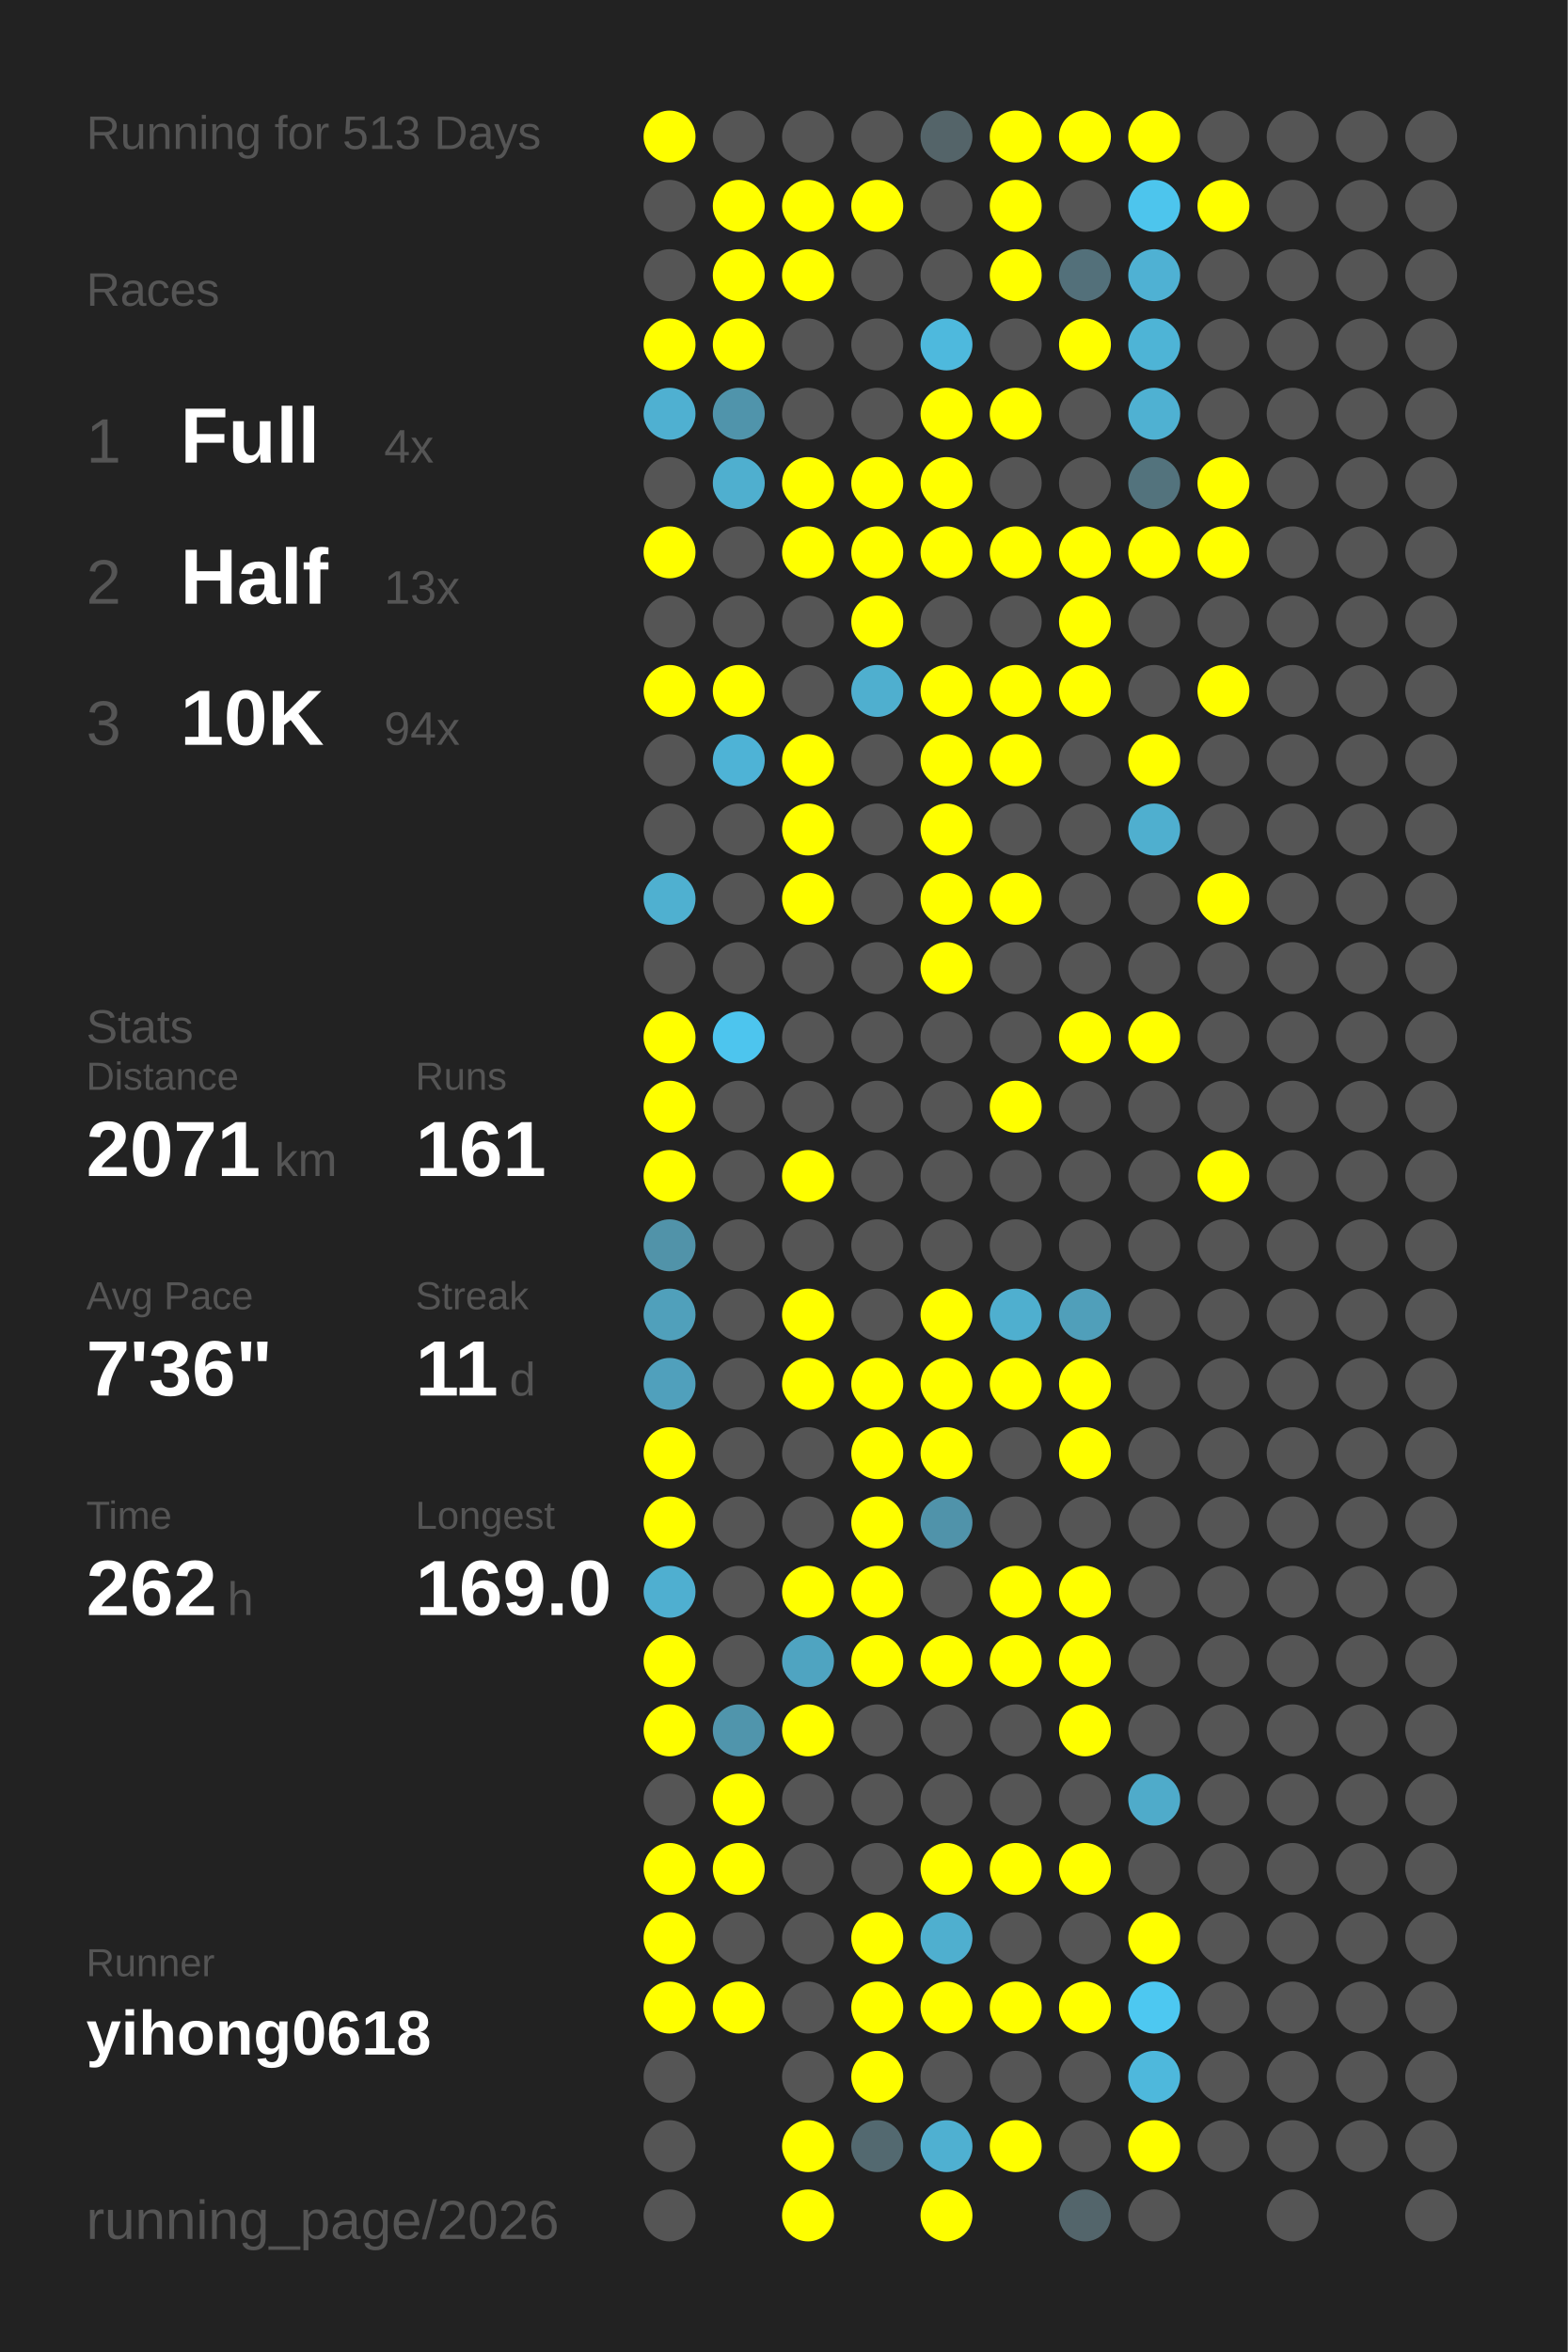
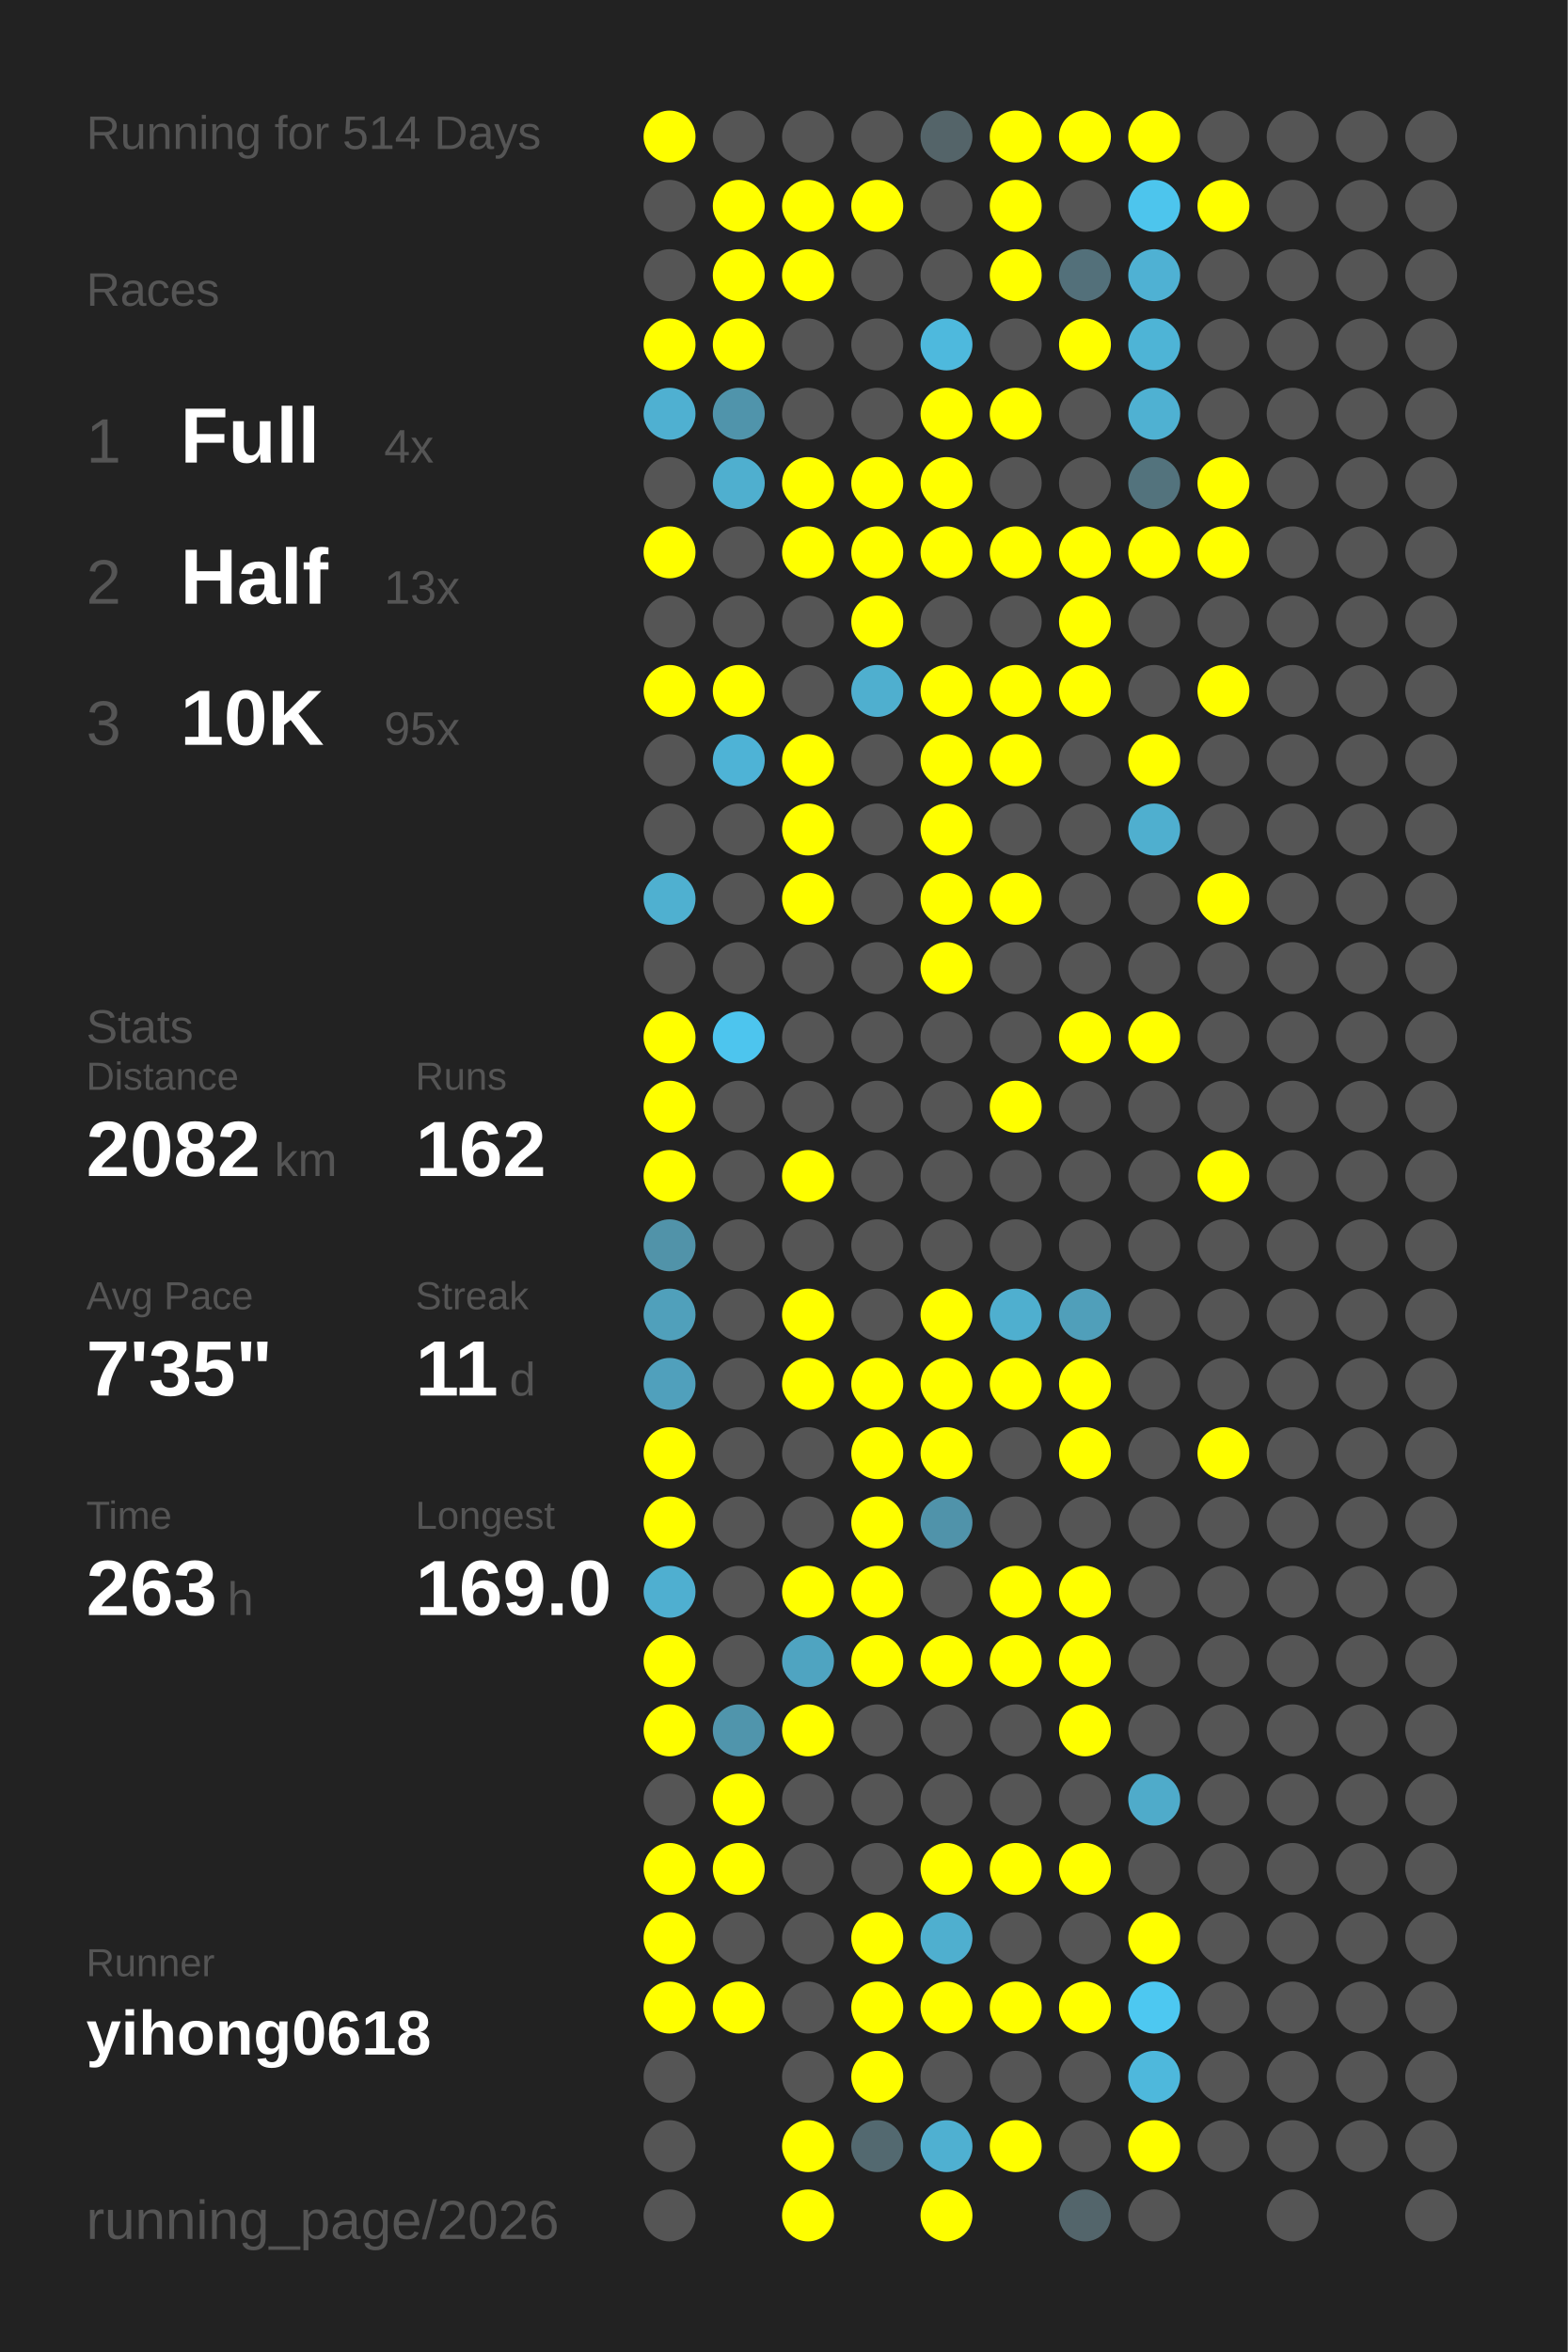
<svg xmlns="http://www.w3.org/2000/svg" baseProfile="full" height="300mm" version="1.1" viewBox="0,0,200,300" width="200mm">
  <defs />
  <rect fill="#222222" height="300" width="200" x="0" y="0" />
-   <text fill="#555555" style="font-size:6px; font-family:Arial;" x="11" y="19">Running for 513 Days</text>
+   <text fill="#555555" style="font-size:6px; font-family:Arial;" x="11" y="19">Running for 514 Days</text>
  <text fill="#555555" style="font-size:6px; font-family:Arial;" x="11" y="39">Races</text>
  <text fill="#555555" style="font-size:8px; font-family:Arial;" x="11" y="59">1</text>
  <text fill="#FFFFFF" style="font-size:10px; font-family:Arial; font-weight:bold;" x="23" y="59">Full</text>
  <text fill="#555555" style="font-size:6px; font-family:Arial;" x="49" y="59">4x</text>
  <text fill="#555555" style="font-size:8px; font-family:Arial;" x="11" y="77">2</text>
  <text fill="#FFFFFF" style="font-size:10px; font-family:Arial; font-weight:bold;" x="23" y="77">Half</text>
  <text fill="#555555" style="font-size:6px; font-family:Arial;" x="49" y="77">13x</text>
  <text fill="#555555" style="font-size:8px; font-family:Arial;" x="11" y="95">3</text>
  <text fill="#FFFFFF" style="font-size:10px; font-family:Arial; font-weight:bold;" x="23" y="95">10K</text>
-   <text fill="#555555" style="font-size:6px; font-family:Arial;" x="49" y="95">94x</text>
+   <text fill="#555555" style="font-size:6px; font-family:Arial;" x="49" y="95">95x</text>
  <text fill="#555555" style="font-size:6px; font-family:Arial;" x="11" y="133">Stats</text>
  <text fill="#555555" style="font-size:5px; font-family:Arial;" x="11" y="139">Distance</text>
-   <text fill="#FFFFFF" style="font-size:10px; font-family:Arial; font-weight:bold;" x="11" y="150">2071</text>
+   <text fill="#FFFFFF" style="font-size:10px; font-family:Arial; font-weight:bold;" x="11" y="150">2082</text>
  <text fill="#555555" style="font-size:6px; font-family:Arial;" x="35" y="150">km</text>
  <text fill="#555555" style="font-size:5px; font-family:Arial;" x="53" y="139">Runs</text>
-   <text fill="#FFFFFF" style="font-size:10px; font-family:Arial; font-weight:bold;" x="53" y="150">161</text>
+   <text fill="#FFFFFF" style="font-size:10px; font-family:Arial; font-weight:bold;" x="53" y="150">162</text>
  <text fill="#555555" style="font-size:5px; font-family:Arial;" x="11" y="167">Avg Pace</text>
-   <text fill="#FFFFFF" style="font-size:10px; font-family:Arial; font-weight:bold;" x="11" y="178">7'36"</text>
+   <text fill="#FFFFFF" style="font-size:10px; font-family:Arial; font-weight:bold;" x="11" y="178">7'35"</text>
  <text fill="#555555" style="font-size:5px; font-family:Arial;" x="53" y="167">Streak</text>
  <text fill="#FFFFFF" style="font-size:10px; font-family:Arial; font-weight:bold;" x="53" y="178">11</text>
  <text fill="#555555" style="font-size:6px; font-family:Arial;" x="65" y="178">d</text>
  <text fill="#555555" style="font-size:5px; font-family:Arial;" x="11" y="195">Time</text>
-   <text fill="#FFFFFF" style="font-size:10px; font-family:Arial; font-weight:bold;" x="11" y="206">262</text>
+   <text fill="#FFFFFF" style="font-size:10px; font-family:Arial; font-weight:bold;" x="11" y="206">263</text>
  <text fill="#555555" style="font-size:6px; font-family:Arial;" x="29" y="206">h</text>
  <text fill="#555555" style="font-size:5px; font-family:Arial;" x="53" y="195">Longest</text>
  <text fill="#FFFFFF" style="font-size:10px; font-family:Arial; font-weight:bold;" x="53" y="206">169.0</text>
  <text fill="#555555" style="font-size:5px; font-family:Arial;" x="11" y="252.065">Runner</text>
  <text fill="#FFFFFF" style="font-size:8px; font-family:Arial; font-weight:bold;" x="11" y="262.065">yihong0618</text>
  <text fill="#555555" style="font-size:7px; font-family:Arial;" x="11" y="285.581">running_page/2026</text>
  <circle cx="85.417" cy="17.419" fill="#FFFF00" r="3.312" />
  <circle cx="85.417" cy="26.258" fill="#555555" r="3.312" />
  <circle cx="85.417" cy="35.097" fill="#555555" r="3.312" />
  <circle cx="85.417" cy="43.935" fill="#FFFF00" r="3.312" />
  <circle cx="85.417" cy="52.774" fill="#4fb0d1" r="3.312" />
  <circle cx="85.417" cy="61.613" fill="#555555" r="3.312" />
  <circle cx="85.417" cy="70.452" fill="#FFFF00" r="3.312" />
  <circle cx="85.417" cy="79.29" fill="#555555" r="3.312" />
  <circle cx="85.417" cy="88.129" fill="#FFFF00" r="3.312" />
  <circle cx="85.417" cy="96.968" fill="#555555" r="3.312" />
  <circle cx="85.417" cy="105.806" fill="#555555" r="3.312" />
  <circle cx="85.417" cy="114.645" fill="#4fb0d0" r="3.312" />
  <circle cx="85.417" cy="123.484" fill="#555555" r="3.312" />
  <circle cx="85.417" cy="132.323" fill="#FFFF00" r="3.312" />
  <circle cx="85.417" cy="141.161" fill="#FFFF00" r="3.312" />
  <circle cx="85.417" cy="150" fill="#FFFF00" r="3.312" />
  <circle cx="85.417" cy="158.839" fill="#5193a9" r="3.312" />
  <circle cx="85.417" cy="167.677" fill="#50a0bb" r="3.312" />
  <circle cx="85.417" cy="176.516" fill="#50a0bc" r="3.312" />
  <circle cx="85.417" cy="185.355" fill="#FFFF00" r="3.312" />
  <circle cx="85.417" cy="194.194" fill="#FFFF00" r="3.312" />
  <circle cx="85.417" cy="203.032" fill="#4fafd0" r="3.312" />
  <circle cx="85.417" cy="211.871" fill="#FFFF00" r="3.312" />
  <circle cx="85.417" cy="220.71" fill="#FFFF00" r="3.312" />
  <circle cx="85.417" cy="229.548" fill="#555555" r="3.312" />
  <circle cx="85.417" cy="238.387" fill="#FFFF00" r="3.312" />
  <circle cx="85.417" cy="247.226" fill="#FFFF00" r="3.312" />
  <circle cx="85.417" cy="256.065" fill="#FFFF00" r="3.312" />
  <circle cx="85.417" cy="264.903" fill="#555555" r="3.312" />
  <circle cx="85.417" cy="273.742" fill="#555555" r="3.312" />
  <circle cx="85.417" cy="282.581" fill="#555555" r="3.312" />
  <circle cx="94.25" cy="17.419" fill="#555555" r="3.312" />
  <circle cx="94.25" cy="26.258" fill="#FFFF00" r="3.312" />
  <circle cx="94.25" cy="35.097" fill="#FFFF00" r="3.312" />
  <circle cx="94.25" cy="43.935" fill="#FFFF00" r="3.312" />
  <circle cx="94.25" cy="52.774" fill="#5094ab" r="3.312" />
  <circle cx="94.25" cy="61.613" fill="#4fafcf" r="3.312" />
  <circle cx="94.25" cy="70.452" fill="#555555" r="3.312" />
  <circle cx="94.25" cy="79.29" fill="#555555" r="3.312" />
  <circle cx="94.25" cy="88.129" fill="#FFFF00" r="3.312" />
  <circle cx="94.25" cy="96.968" fill="#4eb3d6" r="3.312" />
  <circle cx="94.25" cy="105.806" fill="#555555" r="3.312" />
  <circle cx="94.25" cy="114.645" fill="#555555" r="3.312" />
  <circle cx="94.25" cy="123.484" fill="#555555" r="3.312" />
  <circle cx="94.25" cy="132.323" fill="#4dc5ee" r="3.312" />
  <circle cx="94.25" cy="141.161" fill="#555555" r="3.312" />
  <circle cx="94.25" cy="150" fill="#555555" r="3.312" />
  <circle cx="94.25" cy="158.839" fill="#555555" r="3.312" />
  <circle cx="94.25" cy="167.677" fill="#555555" r="3.312" />
  <circle cx="94.25" cy="176.516" fill="#555555" r="3.312" />
  <circle cx="94.25" cy="185.355" fill="#555555" r="3.312" />
  <circle cx="94.25" cy="194.194" fill="#555555" r="3.312" />
  <circle cx="94.25" cy="203.032" fill="#555555" r="3.312" />
  <circle cx="94.25" cy="211.871" fill="#555555" r="3.312" />
  <circle cx="94.25" cy="220.71" fill="#5095ac" r="3.312" />
  <circle cx="94.25" cy="229.548" fill="#FFFF00" r="3.312" />
  <circle cx="94.25" cy="238.387" fill="#FFFF00" r="3.312" />
  <circle cx="94.25" cy="247.226" fill="#555555" r="3.312" />
  <circle cx="94.25" cy="256.065" fill="#FFFF00" r="3.312" />
  <circle cx="103.083" cy="17.419" fill="#555555" r="3.312" />
  <circle cx="103.083" cy="26.258" fill="#FFFF00" r="3.312" />
  <circle cx="103.083" cy="35.097" fill="#FFFF00" r="3.312" />
  <circle cx="103.083" cy="43.935" fill="#555555" r="3.312" />
  <circle cx="103.083" cy="52.774" fill="#555555" r="3.312" />
  <circle cx="103.083" cy="61.613" fill="#FFFF00" r="3.312" />
  <circle cx="103.083" cy="70.452" fill="#FFFF00" r="3.312" />
  <circle cx="103.083" cy="79.29" fill="#555555" r="3.312" />
  <circle cx="103.083" cy="88.129" fill="#555555" r="3.312" />
  <circle cx="103.083" cy="96.968" fill="#FFFF00" r="3.312" />
  <circle cx="103.083" cy="105.806" fill="#FFFF00" r="3.312" />
  <circle cx="103.083" cy="114.645" fill="#FFFF00" r="3.312" />
  <circle cx="103.083" cy="123.484" fill="#555555" r="3.312" />
  <circle cx="103.083" cy="132.323" fill="#555555" r="3.312" />
  <circle cx="103.083" cy="141.161" fill="#555555" r="3.312" />
  <circle cx="103.083" cy="150" fill="#FFFF00" r="3.312" />
  <circle cx="103.083" cy="158.839" fill="#555555" r="3.312" />
  <circle cx="103.083" cy="167.677" fill="#FFFF00" r="3.312" />
  <circle cx="103.083" cy="176.516" fill="#FFFF00" r="3.312" />
  <circle cx="103.083" cy="185.355" fill="#555555" r="3.312" />
  <circle cx="103.083" cy="194.194" fill="#555555" r="3.312" />
  <circle cx="103.083" cy="203.032" fill="#FFFF00" r="3.312" />
  <circle cx="103.083" cy="211.871" fill="#4fa4c1" r="3.312" />
  <circle cx="103.083" cy="220.71" fill="#FFFF00" r="3.312" />
  <circle cx="103.083" cy="229.548" fill="#555555" r="3.312" />
  <circle cx="103.083" cy="238.387" fill="#555555" r="3.312" />
  <circle cx="103.083" cy="247.226" fill="#555555" r="3.312" />
  <circle cx="103.083" cy="256.065" fill="#555555" r="3.312" />
  <circle cx="103.083" cy="264.903" fill="#555555" r="3.312" />
  <circle cx="103.083" cy="273.742" fill="#FFFF00" r="3.312" />
  <circle cx="103.083" cy="282.581" fill="#FFFF00" r="3.312" />
  <circle cx="111.917" cy="17.419" fill="#555555" r="3.312" />
  <circle cx="111.917" cy="26.258" fill="#FFFF00" r="3.312" />
  <circle cx="111.917" cy="35.097" fill="#555555" r="3.312" />
  <circle cx="111.917" cy="43.935" fill="#555555" r="3.312" />
  <circle cx="111.917" cy="52.774" fill="#555555" r="3.312" />
  <circle cx="111.917" cy="61.613" fill="#FFFF00" r="3.312" />
  <circle cx="111.917" cy="70.452" fill="#FFFF00" r="3.312" />
  <circle cx="111.917" cy="79.29" fill="#FFFF00" r="3.312" />
  <circle cx="111.917" cy="88.129" fill="#4fafcf" r="3.312" />
  <circle cx="111.917" cy="96.968" fill="#555555" r="3.312" />
  <circle cx="111.917" cy="105.806" fill="#555555" r="3.312" />
  <circle cx="111.917" cy="114.645" fill="#555555" r="3.312" />
  <circle cx="111.917" cy="123.484" fill="#555555" r="3.312" />
  <circle cx="111.917" cy="132.323" fill="#555555" r="3.312" />
  <circle cx="111.917" cy="141.161" fill="#555555" r="3.312" />
  <circle cx="111.917" cy="150" fill="#555555" r="3.312" />
  <circle cx="111.917" cy="158.839" fill="#555555" r="3.312" />
  <circle cx="111.917" cy="167.677" fill="#555555" r="3.312" />
  <circle cx="111.917" cy="176.516" fill="#FFFF00" r="3.312" />
  <circle cx="111.917" cy="185.355" fill="#FFFF00" r="3.312" />
  <circle cx="111.917" cy="194.194" fill="#FFFF00" r="3.312" />
  <circle cx="111.917" cy="203.032" fill="#FFFF00" r="3.312" />
  <circle cx="111.917" cy="211.871" fill="#FFFF00" r="3.312" />
  <circle cx="111.917" cy="220.71" fill="#555555" r="3.312" />
  <circle cx="111.917" cy="229.548" fill="#555555" r="3.312" />
  <circle cx="111.917" cy="238.387" fill="#555555" r="3.312" />
  <circle cx="111.917" cy="247.226" fill="#FFFF00" r="3.312" />
  <circle cx="111.917" cy="256.065" fill="#FFFF00" r="3.312" />
  <circle cx="111.917" cy="264.903" fill="#FFFF00" r="3.312" />
  <circle cx="111.917" cy="273.742" fill="#536970" r="3.312" />
  <circle cx="120.75" cy="17.419" fill="#546469" r="3.312" />
  <circle cx="120.75" cy="26.258" fill="#555555" r="3.312" />
  <circle cx="120.75" cy="35.097" fill="#555555" r="3.312" />
  <circle cx="120.75" cy="43.935" fill="#4eb9dd" r="3.312" />
  <circle cx="120.75" cy="52.774" fill="#FFFF00" r="3.312" />
  <circle cx="120.75" cy="61.613" fill="#FFFF00" r="3.312" />
  <circle cx="120.75" cy="70.452" fill="#FFFF00" r="3.312" />
  <circle cx="120.75" cy="79.29" fill="#555555" r="3.312" />
  <circle cx="120.75" cy="88.129" fill="#FFFF00" r="3.312" />
  <circle cx="120.75" cy="96.968" fill="#FFFF00" r="3.312" />
  <circle cx="120.75" cy="105.806" fill="#FFFF00" r="3.312" />
  <circle cx="120.75" cy="114.645" fill="#FFFF00" r="3.312" />
  <circle cx="120.75" cy="123.484" fill="#FFFF00" r="3.312" />
  <circle cx="120.75" cy="132.323" fill="#555555" r="3.312" />
  <circle cx="120.75" cy="141.161" fill="#555555" r="3.312" />
  <circle cx="120.75" cy="150" fill="#555555" r="3.312" />
  <circle cx="120.75" cy="158.839" fill="#555555" r="3.312" />
  <circle cx="120.75" cy="167.677" fill="#FFFF00" r="3.312" />
  <circle cx="120.75" cy="176.516" fill="#FFFF00" r="3.312" />
  <circle cx="120.75" cy="185.355" fill="#FFFF00" r="3.312" />
  <circle cx="120.75" cy="194.194" fill="#5093aa" r="3.312" />
  <circle cx="120.75" cy="203.032" fill="#555555" r="3.312" />
  <circle cx="120.75" cy="211.871" fill="#FFFF00" r="3.312" />
  <circle cx="120.75" cy="220.71" fill="#555555" r="3.312" />
  <circle cx="120.75" cy="229.548" fill="#555555" r="3.312" />
  <circle cx="120.75" cy="238.387" fill="#FFFF00" r="3.312" />
  <circle cx="120.75" cy="247.226" fill="#4fafcf" r="3.312" />
  <circle cx="120.75" cy="256.065" fill="#FFFF00" r="3.312" />
  <circle cx="120.75" cy="264.903" fill="#555555" r="3.312" />
  <circle cx="120.75" cy="273.742" fill="#4fb0d1" r="3.312" />
  <circle cx="120.75" cy="282.581" fill="#FFFF00" r="3.312" />
  <circle cx="129.583" cy="17.419" fill="#FFFF00" r="3.312" />
  <circle cx="129.583" cy="26.258" fill="#FFFF00" r="3.312" />
  <circle cx="129.583" cy="35.097" fill="#FFFF00" r="3.312" />
  <circle cx="129.583" cy="43.935" fill="#555555" r="3.312" />
  <circle cx="129.583" cy="52.774" fill="#FFFF00" r="3.312" />
  <circle cx="129.583" cy="61.613" fill="#555555" r="3.312" />
  <circle cx="129.583" cy="70.452" fill="#FFFF00" r="3.312" />
  <circle cx="129.583" cy="79.29" fill="#555555" r="3.312" />
  <circle cx="129.583" cy="88.129" fill="#FFFF00" r="3.312" />
  <circle cx="129.583" cy="96.968" fill="#FFFF00" r="3.312" />
  <circle cx="129.583" cy="105.806" fill="#555555" r="3.312" />
  <circle cx="129.583" cy="114.645" fill="#FFFF00" r="3.312" />
  <circle cx="129.583" cy="123.484" fill="#555555" r="3.312" />
  <circle cx="129.583" cy="132.323" fill="#555555" r="3.312" />
  <circle cx="129.583" cy="141.161" fill="#FFFF00" r="3.312" />
  <circle cx="129.583" cy="150" fill="#555555" r="3.312" />
  <circle cx="129.583" cy="158.839" fill="#555555" r="3.312" />
  <circle cx="129.583" cy="167.677" fill="#4fafcf" r="3.312" />
  <circle cx="129.583" cy="176.516" fill="#FFFF00" r="3.312" />
  <circle cx="129.583" cy="185.355" fill="#555555" r="3.312" />
  <circle cx="129.583" cy="194.194" fill="#555555" r="3.312" />
  <circle cx="129.583" cy="203.032" fill="#FFFF00" r="3.312" />
  <circle cx="129.583" cy="211.871" fill="#FFFF00" r="3.312" />
  <circle cx="129.583" cy="220.71" fill="#555555" r="3.312" />
  <circle cx="129.583" cy="229.548" fill="#555555" r="3.312" />
  <circle cx="129.583" cy="238.387" fill="#FFFF00" r="3.312" />
  <circle cx="129.583" cy="247.226" fill="#555555" r="3.312" />
  <circle cx="129.583" cy="256.065" fill="#FFFF00" r="3.312" />
  <circle cx="129.583" cy="264.903" fill="#555555" r="3.312" />
  <circle cx="129.583" cy="273.742" fill="#FFFF00" r="3.312" />
  <circle cx="138.417" cy="17.419" fill="#FFFF00" r="3.312" />
  <circle cx="138.417" cy="26.258" fill="#555555" r="3.312" />
  <circle cx="138.417" cy="35.097" fill="#53707a" r="3.312" />
  <circle cx="138.417" cy="43.935" fill="#FFFF00" r="3.312" />
  <circle cx="138.417" cy="52.774" fill="#555555" r="3.312" />
  <circle cx="138.417" cy="61.613" fill="#555555" r="3.312" />
  <circle cx="138.417" cy="70.452" fill="#FFFF00" r="3.312" />
  <circle cx="138.417" cy="79.29" fill="#FFFF00" r="3.312" />
  <circle cx="138.417" cy="88.129" fill="#FFFF00" r="3.312" />
  <circle cx="138.417" cy="96.968" fill="#555555" r="3.312" />
  <circle cx="138.417" cy="105.806" fill="#555555" r="3.312" />
  <circle cx="138.417" cy="114.645" fill="#555555" r="3.312" />
  <circle cx="138.417" cy="123.484" fill="#555555" r="3.312" />
  <circle cx="138.417" cy="132.323" fill="#FFFF00" r="3.312" />
  <circle cx="138.417" cy="141.161" fill="#555555" r="3.312" />
  <circle cx="138.417" cy="150" fill="#555555" r="3.312" />
  <circle cx="138.417" cy="158.839" fill="#555555" r="3.312" />
  <circle cx="138.417" cy="167.677" fill="#509fba" r="3.312" />
  <circle cx="138.417" cy="176.516" fill="#FFFF00" r="3.312" />
  <circle cx="138.417" cy="185.355" fill="#FFFF00" r="3.312" />
  <circle cx="138.417" cy="194.194" fill="#555555" r="3.312" />
  <circle cx="138.417" cy="203.032" fill="#FFFF00" r="3.312" />
  <circle cx="138.417" cy="211.871" fill="#FFFF00" r="3.312" />
  <circle cx="138.417" cy="220.71" fill="#FFFF00" r="3.312" />
  <circle cx="138.417" cy="229.548" fill="#555555" r="3.312" />
  <circle cx="138.417" cy="238.387" fill="#FFFF00" r="3.312" />
  <circle cx="138.417" cy="247.226" fill="#555555" r="3.312" />
  <circle cx="138.417" cy="256.065" fill="#FFFF00" r="3.312" />
  <circle cx="138.417" cy="264.903" fill="#555555" r="3.312" />
  <circle cx="138.417" cy="273.742" fill="#555555" r="3.312" />
  <circle cx="138.417" cy="282.581" fill="#53656b" r="3.312" />
  <circle cx="147.25" cy="17.419" fill="#FFFF00" r="3.312" />
  <circle cx="147.25" cy="26.258" fill="#4dc5ed" r="3.312" />
  <circle cx="147.25" cy="35.097" fill="#4fb1d3" r="3.312" />
  <circle cx="147.25" cy="43.935" fill="#4eb4d6" r="3.312" />
  <circle cx="147.25" cy="52.774" fill="#4fb1d2" r="3.312" />
  <circle cx="147.25" cy="61.613" fill="#53737d" r="3.312" />
  <circle cx="147.25" cy="70.452" fill="#FFFF00" r="3.312" />
  <circle cx="147.25" cy="79.29" fill="#555555" r="3.312" />
  <circle cx="147.25" cy="88.129" fill="#555555" r="3.312" />
  <circle cx="147.25" cy="96.968" fill="#FFFF00" r="3.312" />
  <circle cx="147.25" cy="105.806" fill="#4fafcf" r="3.312" />
  <circle cx="147.25" cy="114.645" fill="#555555" r="3.312" />
  <circle cx="147.25" cy="123.484" fill="#555555" r="3.312" />
  <circle cx="147.25" cy="132.323" fill="#FFFF00" r="3.312" />
  <circle cx="147.25" cy="141.161" fill="#555555" r="3.312" />
  <circle cx="147.25" cy="150" fill="#555555" r="3.312" />
  <circle cx="147.25" cy="158.839" fill="#555555" r="3.312" />
  <circle cx="147.25" cy="167.677" fill="#555555" r="3.312" />
  <circle cx="147.25" cy="176.516" fill="#555555" r="3.312" />
  <circle cx="147.25" cy="185.355" fill="#555555" r="3.312" />
  <circle cx="147.25" cy="194.194" fill="#555555" r="3.312" />
  <circle cx="147.25" cy="203.032" fill="#555555" r="3.312" />
  <circle cx="147.25" cy="211.871" fill="#555555" r="3.312" />
  <circle cx="147.25" cy="220.71" fill="#555555" r="3.312" />
  <circle cx="147.25" cy="229.548" fill="#4fabca" r="3.312" />
  <circle cx="147.25" cy="238.387" fill="#555555" r="3.312" />
  <circle cx="147.25" cy="247.226" fill="#FFFF00" r="3.312" />
  <circle cx="147.25" cy="256.065" fill="#4dc8f1" r="3.312" />
  <circle cx="147.25" cy="264.903" fill="#4eb8dc" r="3.312" />
  <circle cx="147.25" cy="273.742" fill="#FFFF00" r="3.312" />
  <circle cx="147.25" cy="282.581" fill="#555555" r="3.312" />
  <circle cx="156.083" cy="17.419" fill="#555555" r="3.312" />
  <circle cx="156.083" cy="26.258" fill="#FFFF00" r="3.312" />
  <circle cx="156.083" cy="35.097" fill="#555555" r="3.312" />
  <circle cx="156.083" cy="43.935" fill="#555555" r="3.312" />
  <circle cx="156.083" cy="52.774" fill="#555555" r="3.312" />
  <circle cx="156.083" cy="61.613" fill="#FFFF00" r="3.312" />
  <circle cx="156.083" cy="70.452" fill="#FFFF00" r="3.312" />
  <circle cx="156.083" cy="79.29" fill="#555555" r="3.312" />
  <circle cx="156.083" cy="88.129" fill="#FFFF00" r="3.312" />
  <circle cx="156.083" cy="96.968" fill="#555555" r="3.312" />
  <circle cx="156.083" cy="105.806" fill="#555555" r="3.312" />
  <circle cx="156.083" cy="114.645" fill="#FFFF00" r="3.312" />
  <circle cx="156.083" cy="123.484" fill="#555555" r="3.312" />
  <circle cx="156.083" cy="132.323" fill="#555555" r="3.312" />
  <circle cx="156.083" cy="141.161" fill="#555555" r="3.312" />
  <circle cx="156.083" cy="150" fill="#FFFF00" r="3.312" />
  <circle cx="156.083" cy="158.839" fill="#555555" r="3.312" />
  <circle cx="156.083" cy="167.677" fill="#555555" r="3.312" />
  <circle cx="156.083" cy="176.516" fill="#555555" r="3.312" />
-   <circle cx="156.083" cy="185.355" fill="#555555" r="3.312" />
+   <circle cx="156.083" cy="185.355" fill="#FFFF00" r="3.312" />
  <circle cx="156.083" cy="194.194" fill="#555555" r="3.312" />
  <circle cx="156.083" cy="203.032" fill="#555555" r="3.312" />
  <circle cx="156.083" cy="211.871" fill="#555555" r="3.312" />
  <circle cx="156.083" cy="220.71" fill="#555555" r="3.312" />
  <circle cx="156.083" cy="229.548" fill="#555555" r="3.312" />
  <circle cx="156.083" cy="238.387" fill="#555555" r="3.312" />
  <circle cx="156.083" cy="247.226" fill="#555555" r="3.312" />
  <circle cx="156.083" cy="256.065" fill="#555555" r="3.312" />
  <circle cx="156.083" cy="264.903" fill="#555555" r="3.312" />
  <circle cx="156.083" cy="273.742" fill="#555555" r="3.312" />
  <circle cx="164.917" cy="17.419" fill="#555555" r="3.312" />
  <circle cx="164.917" cy="26.258" fill="#555555" r="3.312" />
  <circle cx="164.917" cy="35.097" fill="#555555" r="3.312" />
  <circle cx="164.917" cy="43.935" fill="#555555" r="3.312" />
  <circle cx="164.917" cy="52.774" fill="#555555" r="3.312" />
  <circle cx="164.917" cy="61.613" fill="#555555" r="3.312" />
  <circle cx="164.917" cy="70.452" fill="#555555" r="3.312" />
  <circle cx="164.917" cy="79.29" fill="#555555" r="3.312" />
  <circle cx="164.917" cy="88.129" fill="#555555" r="3.312" />
  <circle cx="164.917" cy="96.968" fill="#555555" r="3.312" />
  <circle cx="164.917" cy="105.806" fill="#555555" r="3.312" />
  <circle cx="164.917" cy="114.645" fill="#555555" r="3.312" />
  <circle cx="164.917" cy="123.484" fill="#555555" r="3.312" />
  <circle cx="164.917" cy="132.323" fill="#555555" r="3.312" />
  <circle cx="164.917" cy="141.161" fill="#555555" r="3.312" />
  <circle cx="164.917" cy="150" fill="#555555" r="3.312" />
  <circle cx="164.917" cy="158.839" fill="#555555" r="3.312" />
  <circle cx="164.917" cy="167.677" fill="#555555" r="3.312" />
  <circle cx="164.917" cy="176.516" fill="#555555" r="3.312" />
  <circle cx="164.917" cy="185.355" fill="#555555" r="3.312" />
  <circle cx="164.917" cy="194.194" fill="#555555" r="3.312" />
  <circle cx="164.917" cy="203.032" fill="#555555" r="3.312" />
  <circle cx="164.917" cy="211.871" fill="#555555" r="3.312" />
  <circle cx="164.917" cy="220.71" fill="#555555" r="3.312" />
  <circle cx="164.917" cy="229.548" fill="#555555" r="3.312" />
  <circle cx="164.917" cy="238.387" fill="#555555" r="3.312" />
  <circle cx="164.917" cy="247.226" fill="#555555" r="3.312" />
  <circle cx="164.917" cy="256.065" fill="#555555" r="3.312" />
  <circle cx="164.917" cy="264.903" fill="#555555" r="3.312" />
  <circle cx="164.917" cy="273.742" fill="#555555" r="3.312" />
  <circle cx="164.917" cy="282.581" fill="#555555" r="3.312" />
  <circle cx="173.75" cy="17.419" fill="#555555" r="3.312" />
  <circle cx="173.75" cy="26.258" fill="#555555" r="3.312" />
  <circle cx="173.75" cy="35.097" fill="#555555" r="3.312" />
  <circle cx="173.75" cy="43.935" fill="#555555" r="3.312" />
  <circle cx="173.75" cy="52.774" fill="#555555" r="3.312" />
  <circle cx="173.75" cy="61.613" fill="#555555" r="3.312" />
  <circle cx="173.75" cy="70.452" fill="#555555" r="3.312" />
  <circle cx="173.75" cy="79.29" fill="#555555" r="3.312" />
  <circle cx="173.75" cy="88.129" fill="#555555" r="3.312" />
  <circle cx="173.75" cy="96.968" fill="#555555" r="3.312" />
  <circle cx="173.75" cy="105.806" fill="#555555" r="3.312" />
  <circle cx="173.75" cy="114.645" fill="#555555" r="3.312" />
  <circle cx="173.75" cy="123.484" fill="#555555" r="3.312" />
  <circle cx="173.75" cy="132.323" fill="#555555" r="3.312" />
  <circle cx="173.75" cy="141.161" fill="#555555" r="3.312" />
  <circle cx="173.75" cy="150" fill="#555555" r="3.312" />
  <circle cx="173.75" cy="158.839" fill="#555555" r="3.312" />
  <circle cx="173.75" cy="167.677" fill="#555555" r="3.312" />
  <circle cx="173.75" cy="176.516" fill="#555555" r="3.312" />
  <circle cx="173.75" cy="185.355" fill="#555555" r="3.312" />
  <circle cx="173.75" cy="194.194" fill="#555555" r="3.312" />
  <circle cx="173.75" cy="203.032" fill="#555555" r="3.312" />
  <circle cx="173.75" cy="211.871" fill="#555555" r="3.312" />
  <circle cx="173.75" cy="220.71" fill="#555555" r="3.312" />
  <circle cx="173.75" cy="229.548" fill="#555555" r="3.312" />
  <circle cx="173.75" cy="238.387" fill="#555555" r="3.312" />
  <circle cx="173.75" cy="247.226" fill="#555555" r="3.312" />
  <circle cx="173.75" cy="256.065" fill="#555555" r="3.312" />
  <circle cx="173.75" cy="264.903" fill="#555555" r="3.312" />
  <circle cx="173.75" cy="273.742" fill="#555555" r="3.312" />
  <circle cx="182.583" cy="17.419" fill="#555555" r="3.312" />
  <circle cx="182.583" cy="26.258" fill="#555555" r="3.312" />
  <circle cx="182.583" cy="35.097" fill="#555555" r="3.312" />
  <circle cx="182.583" cy="43.935" fill="#555555" r="3.312" />
  <circle cx="182.583" cy="52.774" fill="#555555" r="3.312" />
  <circle cx="182.583" cy="61.613" fill="#555555" r="3.312" />
  <circle cx="182.583" cy="70.452" fill="#555555" r="3.312" />
  <circle cx="182.583" cy="79.29" fill="#555555" r="3.312" />
  <circle cx="182.583" cy="88.129" fill="#555555" r="3.312" />
  <circle cx="182.583" cy="96.968" fill="#555555" r="3.312" />
  <circle cx="182.583" cy="105.806" fill="#555555" r="3.312" />
  <circle cx="182.583" cy="114.645" fill="#555555" r="3.312" />
  <circle cx="182.583" cy="123.484" fill="#555555" r="3.312" />
  <circle cx="182.583" cy="132.323" fill="#555555" r="3.312" />
  <circle cx="182.583" cy="141.161" fill="#555555" r="3.312" />
  <circle cx="182.583" cy="150" fill="#555555" r="3.312" />
  <circle cx="182.583" cy="158.839" fill="#555555" r="3.312" />
  <circle cx="182.583" cy="167.677" fill="#555555" r="3.312" />
  <circle cx="182.583" cy="176.516" fill="#555555" r="3.312" />
  <circle cx="182.583" cy="185.355" fill="#555555" r="3.312" />
  <circle cx="182.583" cy="194.194" fill="#555555" r="3.312" />
  <circle cx="182.583" cy="203.032" fill="#555555" r="3.312" />
  <circle cx="182.583" cy="211.871" fill="#555555" r="3.312" />
  <circle cx="182.583" cy="220.71" fill="#555555" r="3.312" />
  <circle cx="182.583" cy="229.548" fill="#555555" r="3.312" />
  <circle cx="182.583" cy="238.387" fill="#555555" r="3.312" />
  <circle cx="182.583" cy="247.226" fill="#555555" r="3.312" />
  <circle cx="182.583" cy="256.065" fill="#555555" r="3.312" />
  <circle cx="182.583" cy="264.903" fill="#555555" r="3.312" />
  <circle cx="182.583" cy="273.742" fill="#555555" r="3.312" />
  <circle cx="182.583" cy="282.581" fill="#555555" r="3.312" />
</svg>
